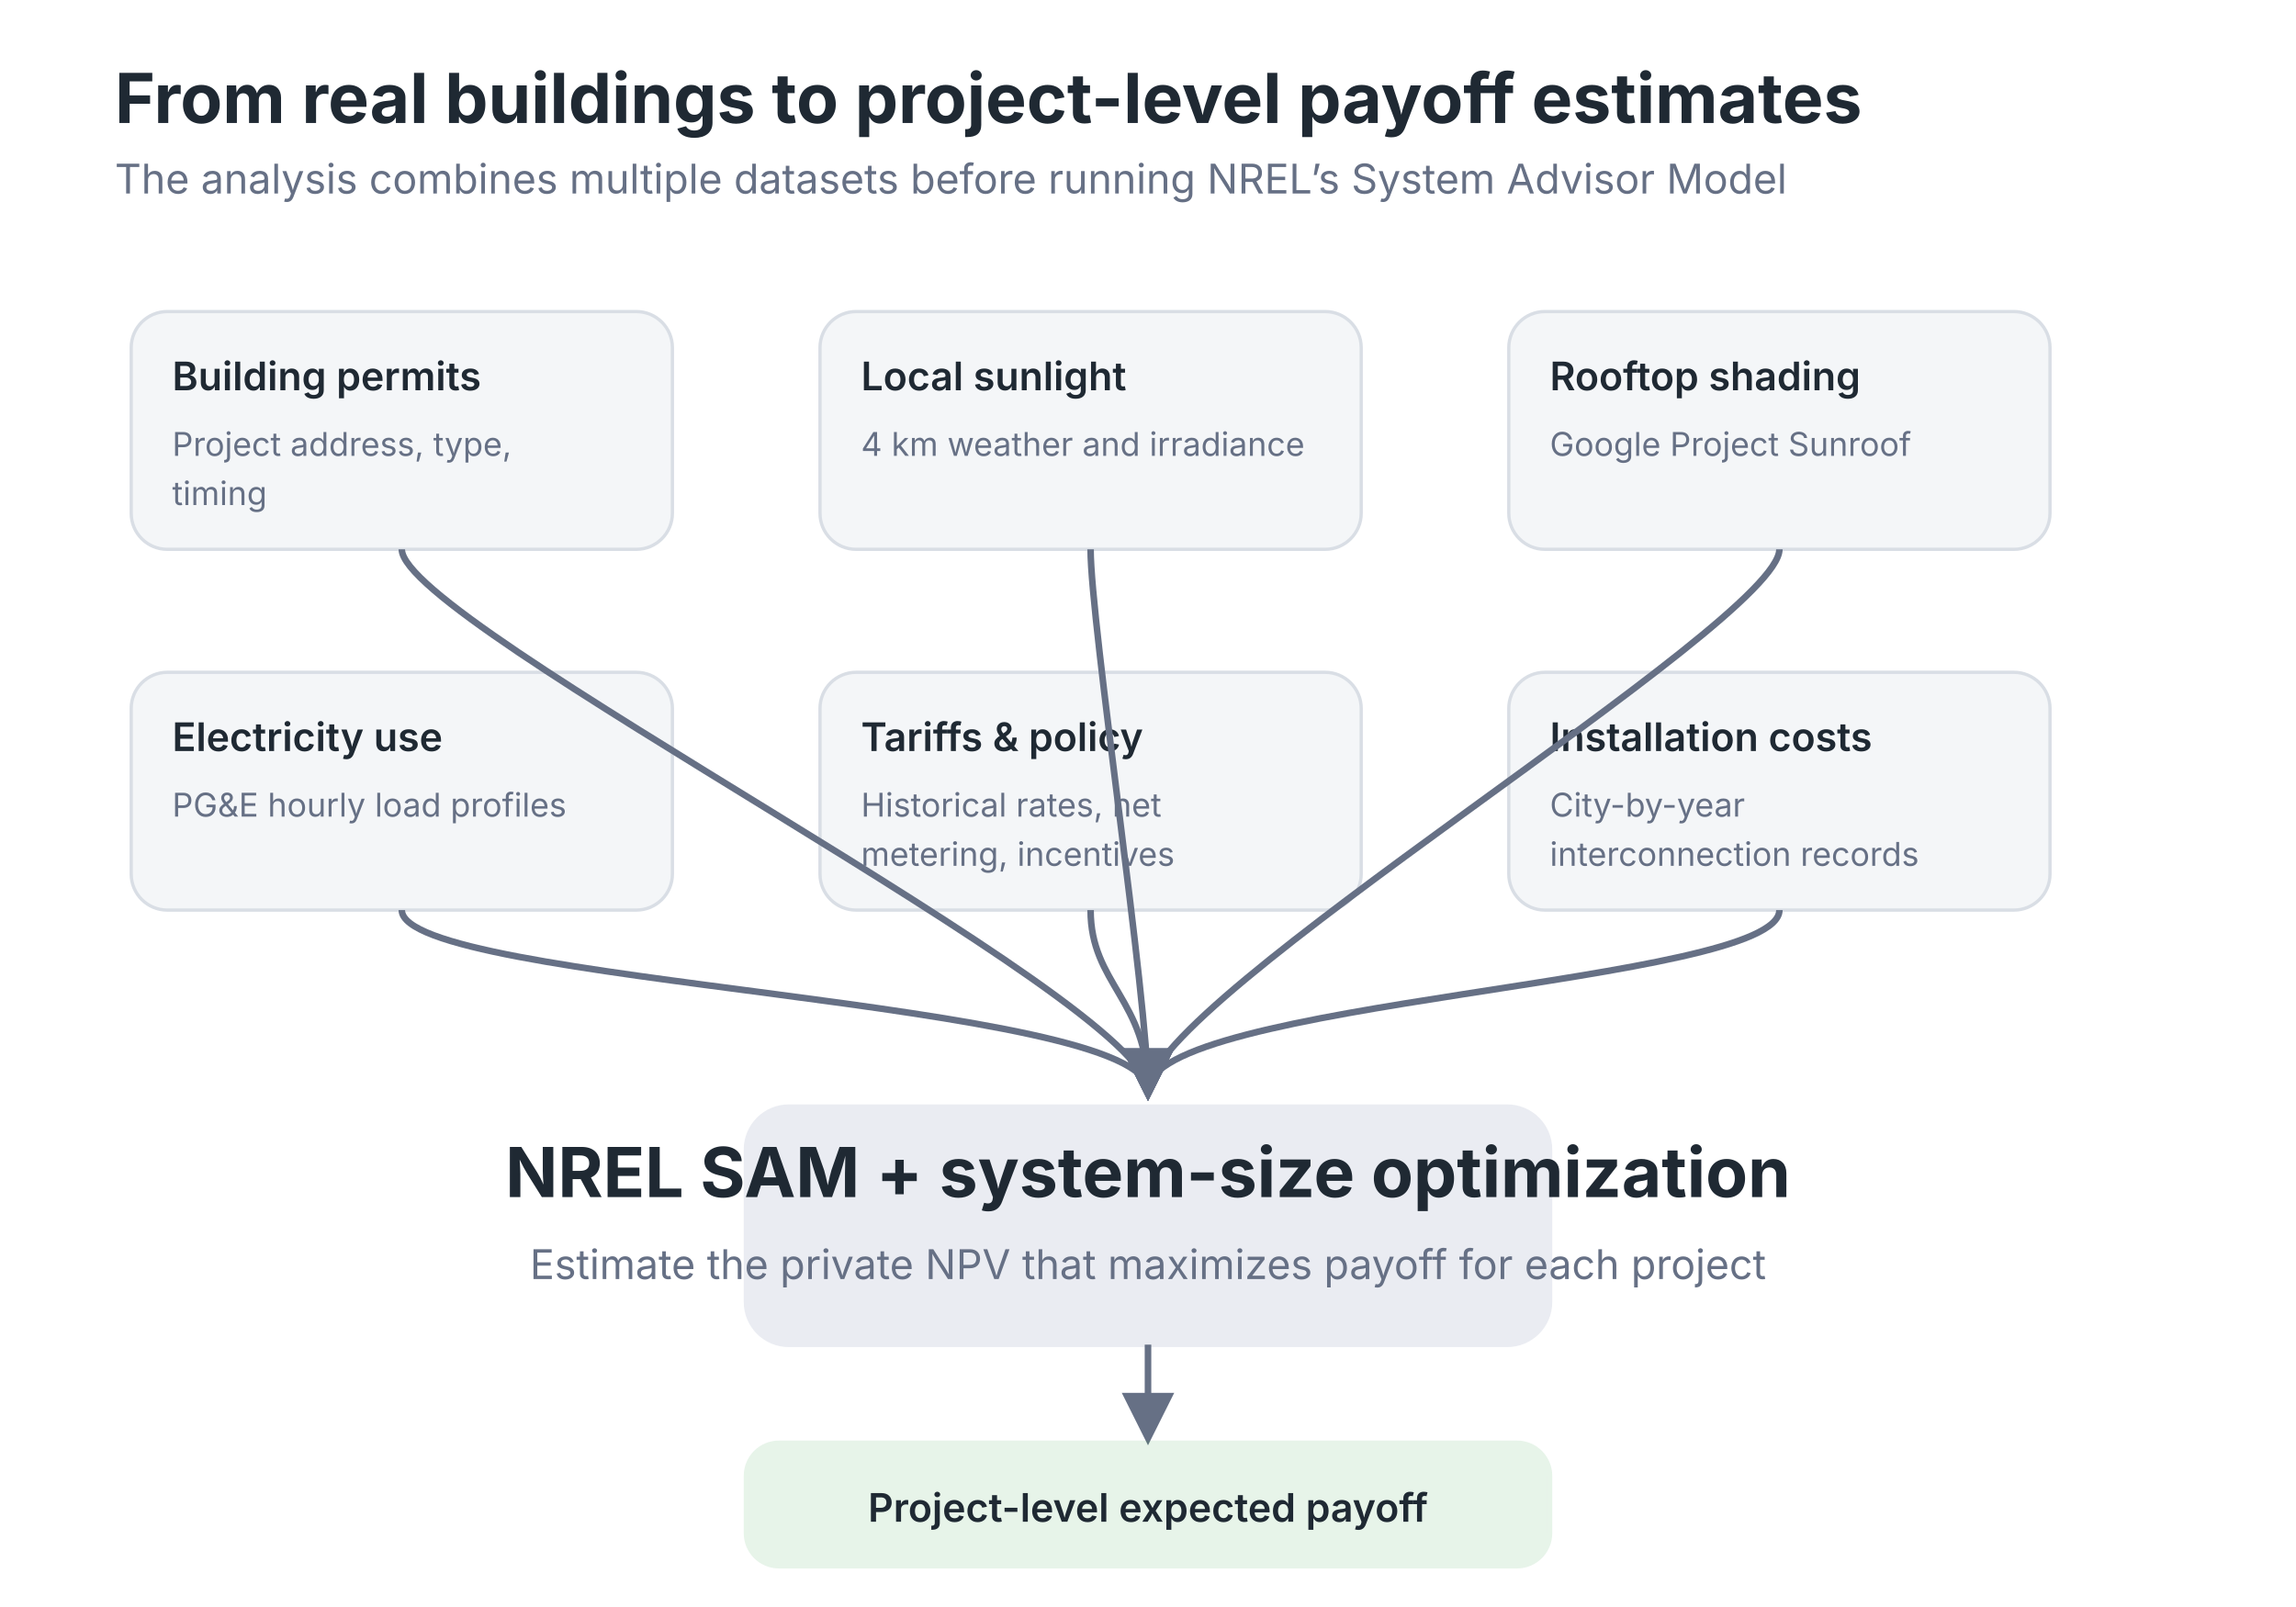
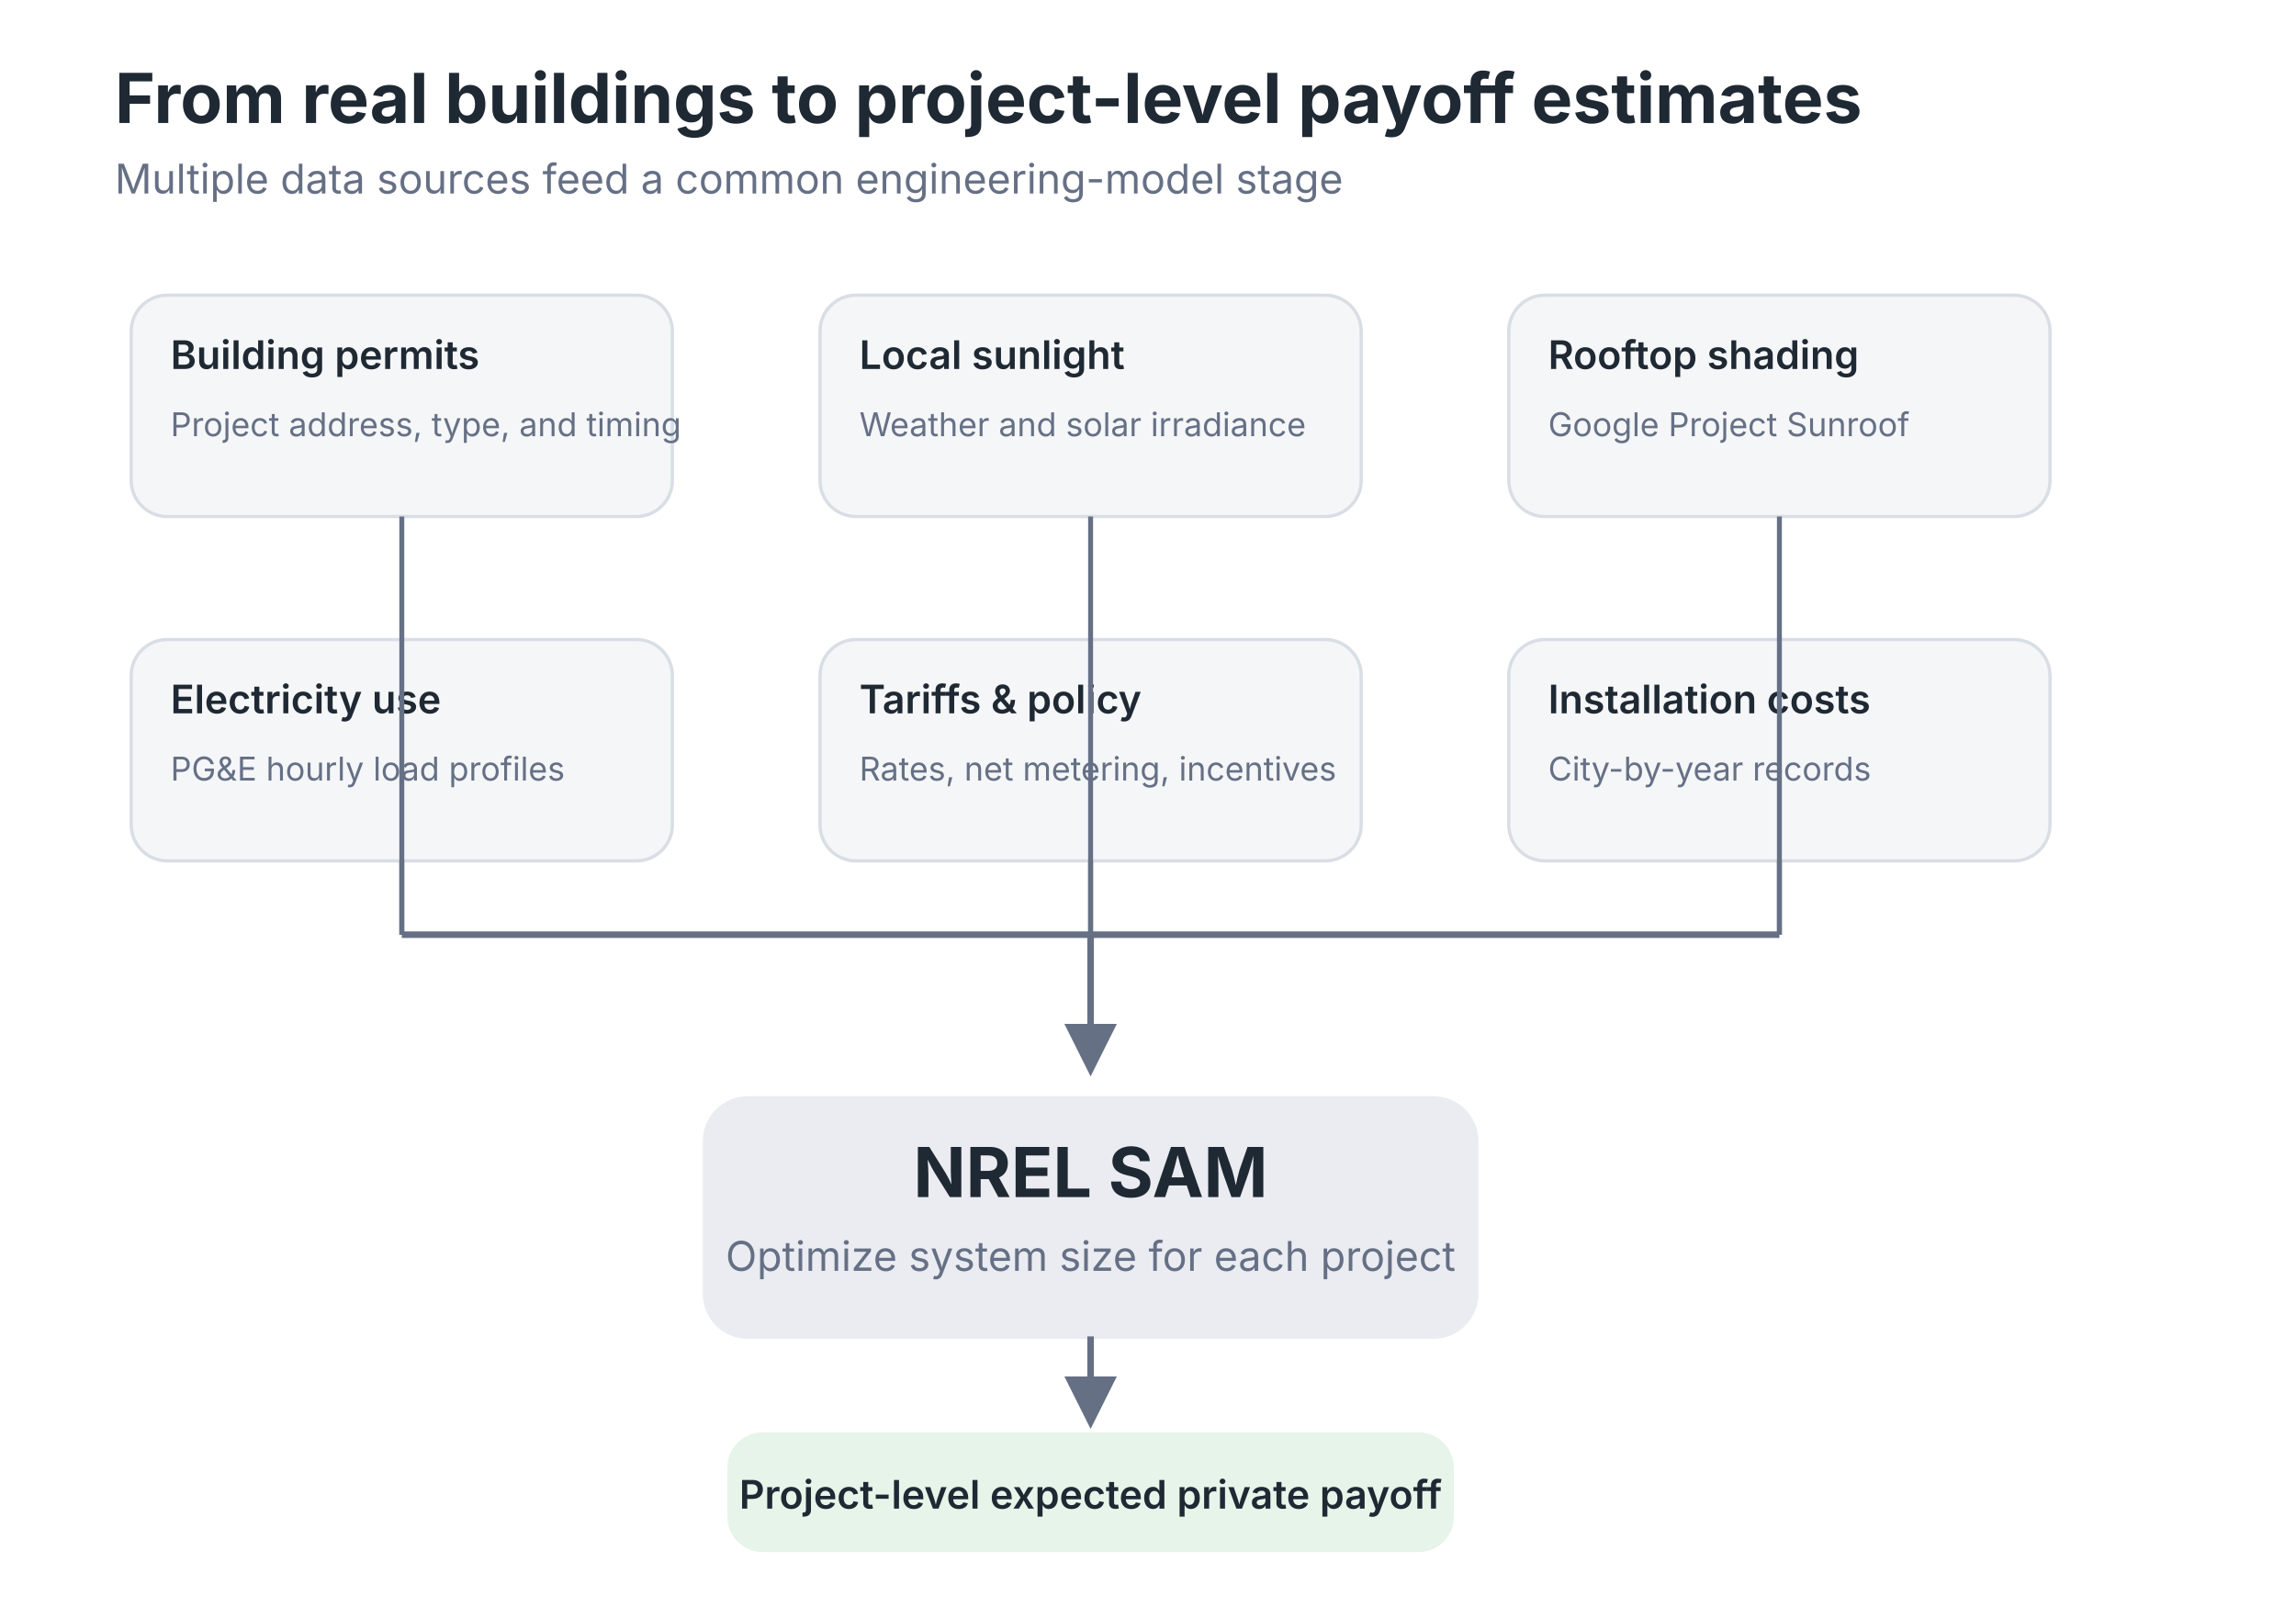
<svg xmlns="http://www.w3.org/2000/svg" width="1400" height="980" viewBox="0 0 1400 980" role="img" aria-label="Data and engineering workflow">
  <rect width="100%" height="100%" fill="white" />
-   <style>text{font-family:system-ui, -apple-system, BlinkMacSystemFont, 'Segoe UI', sans-serif;fill:#1f2933}.title{font-size:42px;font-weight:700}.subtitle{font-size:25px;fill:#667085}.label{font-size:24px;font-weight:600}.small{font-size:20px;fill:#667085}.big{font-size:62px;font-weight:750}.card{fill:#f4f6f8;stroke:#d9dee5;stroke-width:2}.arrow{stroke:#667085;stroke-width:4;fill:none;marker-end:url(#arrow)}</style>
+   <style>text{font-family:system-ui, -apple-system, BlinkMacSystemFont, 'Segoe UI', sans-serif;fill:#1f2933}.title{font-size:42px;font-weight:700}.subtitle{font-size:25px;fill:#667085}.label{font-size:24px;font-weight:600}.small{font-size:20px;fill:#667085}.big{font-size:62px;font-weight:750}.card{fill:#f4f6f8;stroke:#d9dee5;stroke-width:2}</style>
  <defs>
-     <marker id="arrow" viewBox="0 0 10 10" refX="8" refY="5" markerWidth="8" markerHeight="8" orient="auto-start-reverse">
-       <path d="M 0 0 L 10 5 L 0 10 z" fill="#667085" />
+     <marker id="arrow" viewBox="0 0 10 10" refX="8" refY="5" markerWidth="8" markerHeight="8" orient="auto">
+       <path d="M0 0 L10 5 L0 10 z" fill="#667085" />
    </marker>
  </defs>
  <text x="70" y="75" class="title">From real buildings to project-level payoff estimates</text>
-   <text x="70" y="118" class="subtitle">The analysis combines multiple datasets before running NREL’s System Advisor Model</text>
-   <rect x="80" y="190" width="330" height="145" rx="22" class="card" />
-   <text x="105" y="238" class="label">Building permits</text>
-   <text x="105" y="278" class="small" text-anchor="start">
-     <tspan x="105" dy="0">Project address, type,</tspan>
-     <tspan x="105" dy="30">timing</tspan>
-   </text>
-   <rect x="500" y="190" width="330" height="145" rx="22" class="card" />
-   <text x="525" y="238" class="label">Local sunlight</text>
-   <text x="525" y="278" class="small" text-anchor="start">
-     <tspan x="525" dy="0">4 km weather and irradiance</tspan>
-   </text>
-   <rect x="920" y="190" width="330" height="145" rx="22" class="card" />
-   <text x="945" y="238" class="label">Rooftop shading</text>
-   <text x="945" y="278" class="small" text-anchor="start">
-     <tspan x="945" dy="0">Google Project Sunroof</tspan>
-   </text>
-   <rect x="80" y="410" width="330" height="145" rx="22" class="card" />
-   <text x="105" y="458" class="label">Electricity use</text>
-   <text x="105" y="498" class="small" text-anchor="start">
-     <tspan x="105" dy="0">PG&amp;E hourly load profiles</tspan>
-   </text>
-   <rect x="500" y="410" width="330" height="145" rx="22" class="card" />
-   <text x="525" y="458" class="label">Tariffs &amp; policy</text>
-   <text x="525" y="498" class="small" text-anchor="start">
-     <tspan x="525" dy="0">Historical rates, net</tspan>
-     <tspan x="525" dy="30">metering, incentives</tspan>
-   </text>
-   <rect x="920" y="410" width="330" height="145" rx="22" class="card" />
-   <text x="945" y="458" class="label">Installation costs</text>
-   <text x="945" y="498" class="small" text-anchor="start">
-     <tspan x="945" dy="0">City-by-year</tspan>
-     <tspan x="945" dy="30">interconnection records</tspan>
-   </text>
-   <path d="M 245 335 C 245 380, 700 610, 700 665" class="arrow" />
-   <path d="M 665 335 C 665 380, 700 610, 700 665" class="arrow" />
-   <path d="M 1085 335 C 1085 380, 700 610, 700 665" class="arrow" />
-   <path d="M 245 555 C 245 600, 700 610, 700 665" class="arrow" />
-   <path d="M 665 555 C 665 600, 700 610, 700 665" class="arrow" />
-   <path d="M 1085 555 C 1085 600, 700 610, 700 665" class="arrow" />
-   <rect x="455" y="675" width="490" height="145" rx="26" fill="#263a78" opacity="0.10" stroke="#263a78" stroke-width="3" />
-   <text x="700" y="730" class="title" text-anchor="middle">NREL SAM + system-size optimization</text>
-   <text x="700" y="780" class="subtitle" text-anchor="middle">Estimate the private NPV that maximizes payoff for each project</text>
-   <path d="M 700 820 L 700 875" class="arrow" />
-   <rect x="455" y="880" width="490" height="75" rx="20" fill="#2f9e44" opacity="0.12" stroke="#2f9e44" stroke-width="3" />
-   <text x="700" y="928" class="label" text-anchor="middle">Project-level expected payoff</text>
+   <text x="70" y="118" class="subtitle">Multiple data sources feed a common engineering-model stage</text>
+   <rect x="80" y="180" width="330" height="135" rx="22" class="card" />
+   <text x="104" y="225" class="label">Building permits</text>
+   <text x="104" y="266" class="small">Project address, type, and timing</text>
+   <rect x="500" y="180" width="330" height="135" rx="22" class="card" />
+   <text x="524" y="225" class="label">Local sunlight</text>
+   <text x="524" y="266" class="small">Weather and solar irradiance</text>
+   <rect x="920" y="180" width="330" height="135" rx="22" class="card" />
+   <text x="944" y="225" class="label">Rooftop shading</text>
+   <text x="944" y="266" class="small">Google Project Sunroof</text>
+   <rect x="80" y="390" width="330" height="135" rx="22" class="card" />
+   <text x="104" y="435" class="label">Electricity use</text>
+   <text x="104" y="476" class="small">PG&amp;E hourly load profiles</text>
+   <rect x="500" y="390" width="330" height="135" rx="22" class="card" />
+   <text x="524" y="435" class="label">Tariffs &amp; policy</text>
+   <text x="524" y="476" class="small">Rates, net metering, incentives</text>
+   <rect x="920" y="390" width="330" height="135" rx="22" class="card" />
+   <text x="944" y="435" class="label">Installation costs</text>
+   <text x="944" y="476" class="small">City-by-year records</text>
+   <line x1="245" y1="570" x2="1085" y2="570" stroke="#667085" stroke-width="4" />
+   <line x1="245" y1="315" x2="245" y2="570" stroke="#667085" stroke-width="3" />
+   <line x1="665" y1="315" x2="665" y2="570" stroke="#667085" stroke-width="3" />
+   <line x1="1085" y1="315" x2="1085" y2="570" stroke="#667085" stroke-width="3" />
+   <line x1="245" y1="525" x2="245" y2="570" stroke="#667085" stroke-width="3" />
+   <line x1="665" y1="525" x2="665" y2="570" stroke="#667085" stroke-width="3" />
+   <line x1="1085" y1="525" x2="1085" y2="570" stroke="#667085" stroke-width="3" />
+   <line x1="665" y1="570" x2="665" y2="650" stroke="#667085" stroke-width="4" marker-end="url(#arrow)" />
+   <rect x="430" y="670" width="470" height="145" rx="26" fill="#263a78" opacity="0.10" stroke="#263a78" stroke-width="3" />
+   <text x="665" y="730" class="title" text-anchor="middle">NREL SAM</text>
+   <text x="665" y="775" class="subtitle" text-anchor="middle">Optimize system size for each project</text>
+   <line x1="665" y1="815" x2="665" y2="865" stroke="#667085" stroke-width="4" marker-end="url(#arrow)" />
+   <rect x="445" y="875" width="440" height="70" rx="20" fill="#2f9e44" opacity="0.12" stroke="#2f9e44" stroke-width="3" />
+   <text x="665" y="920" class="label" text-anchor="middle">Project-level expected private payoff</text>
</svg>
